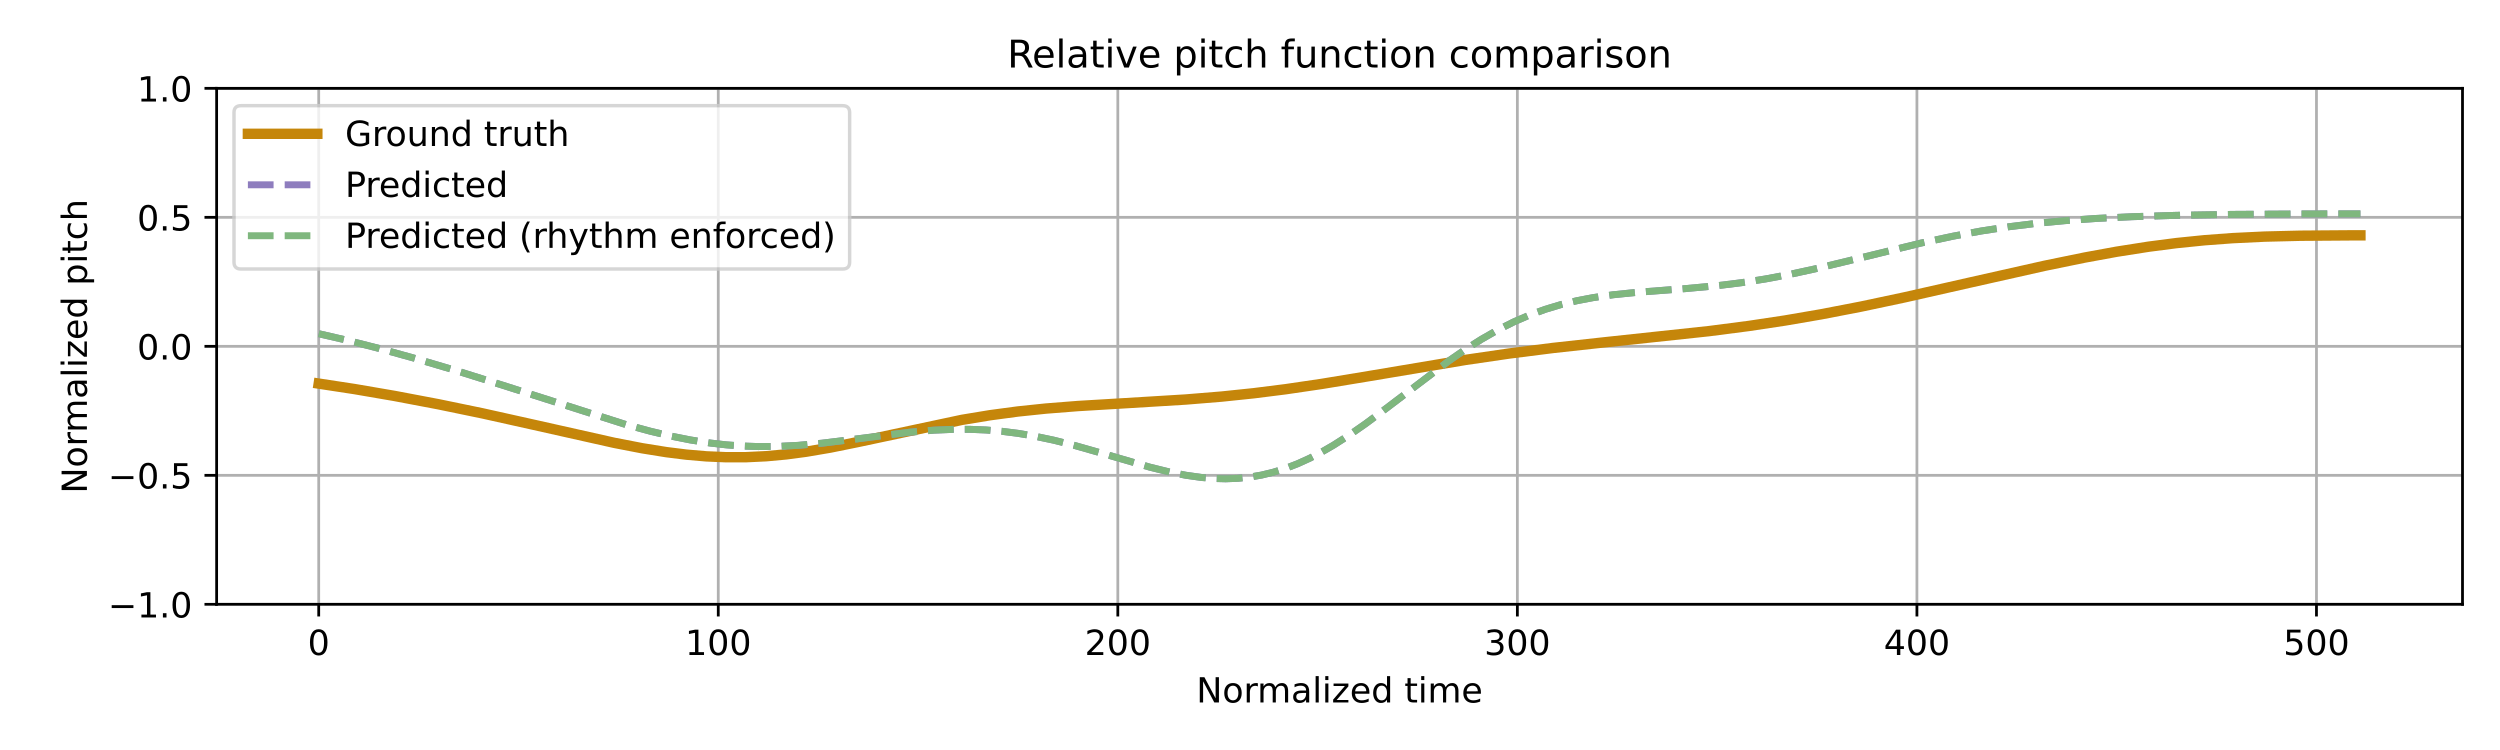
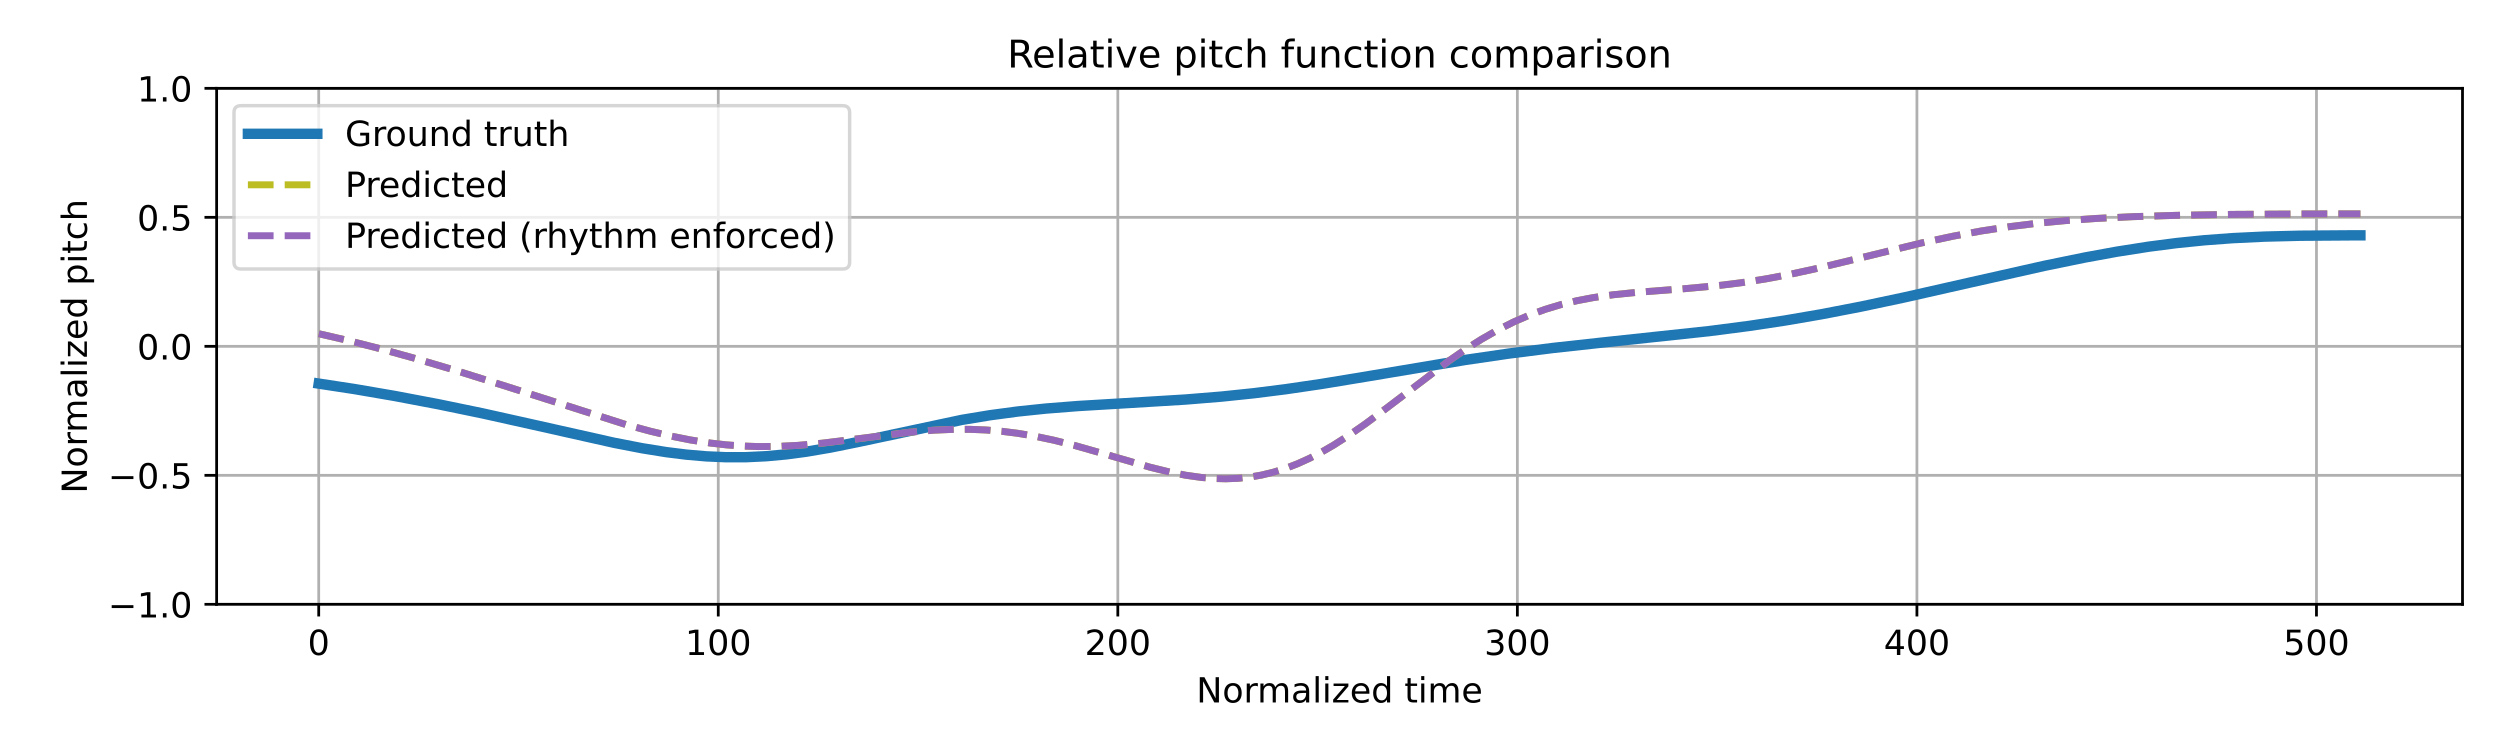
<svg xmlns="http://www.w3.org/2000/svg" xmlns:xlink="http://www.w3.org/1999/xlink" width="720pt" height="216pt" viewBox="0 0 720 216" version="1.1">
  <defs>
    <style type="text/css">*{stroke-linejoin: round; stroke-linecap: butt}</style>
  </defs>
  <g id="figure_1">
    <g id="patch_1">
      <path d="M 0 216  L 720 216  L 720 0  L 0 0  z " style="fill: #ffffff" />
    </g>
    <g id="axes_1">
      <g id="patch_2">
        <path d="M 62.39 174.04  L 709.2 174.04  L 709.2 25.44  L 62.39 25.44  z " style="fill: #ffffff" />
      </g>
      <g id="matplotlib.axis_1">
        <g id="xtick_1">
          <g id="line2d_1">
-             <path d="M 91.79 174.04  L 91.79 25.44  " clip-path="url(#p2fcec2dfff)" style="fill: none; stroke: #b0b0b0; stroke-width: 0.8; stroke-linecap: square" />
+             <path d="M 91.79 174.04  L 91.79 25.44  " clip-path="url(#p89df9c25d0)" style="fill: none; stroke: #b0b0b0; stroke-width: 0.8; stroke-linecap: square" />
          </g>
          <g id="line2d_2">
            <defs>
-               <path id="ma5bf9f6d29" d="M 0 0  L 0 3.5  " style="stroke: #000000; stroke-width: 0.8" />
-             </defs>
-             <g>
-               <use xlink:href="#ma5bf9f6d29" x="91.79" y="174.04" style="stroke: #000000; stroke-width: 0.8" />
+               <path id="mf0576c8d07" d="M 0 0  L 0 3.5  " style="stroke: #000000; stroke-width: 0.8" />
+             </defs>
+             <g>
+               <use xlink:href="#mf0576c8d07" x="91.79" y="174.04" style="stroke: #000000; stroke-width: 0.8" />
            </g>
          </g>
          <g id="text_1">
            <g transform="translate(88.60921 188.6384) scale(0.1 -0.1)">
              <defs>
                <path id="DejaVuSans-30" d="M 2034 4250  Q 1547 4250 1301 3770  Q 1056 3291 1056 2328  Q 1056 1369 1301 889  Q 1547 409 2034 409  Q 2525 409 2770 889  Q 3016 1369 3016 2328  Q 3016 3291 2770 3770  Q 2525 4250 2034 4250  z M 2034 4750  Q 2819 4750 3233 4129  Q 3647 3509 3647 2328  Q 3647 1150 3233 529  Q 2819 -91 2034 -91  Q 1250 -91 836 529  Q 422 1150 422 2328  Q 422 3509 836 4129  Q 1250 4750 2034 4750  z " transform="scale(0.015625)" />
              </defs>
              <use xlink:href="#DejaVuSans-30" />
            </g>
          </g>
        </g>
        <g id="xtick_2">
          <g id="line2d_3">
-             <path d="M 206.861 174.04  L 206.861 25.44  " clip-path="url(#p2fcec2dfff)" style="fill: none; stroke: #b0b0b0; stroke-width: 0.8; stroke-linecap: square" />
+             <path d="M 206.861 174.04  L 206.861 25.44  " clip-path="url(#p89df9c25d0)" style="fill: none; stroke: #b0b0b0; stroke-width: 0.8; stroke-linecap: square" />
          </g>
          <g id="line2d_4">
            <g>
-               <use xlink:href="#ma5bf9f6d29" x="206.861" y="174.04" style="stroke: #000000; stroke-width: 0.8" />
+               <use xlink:href="#mf0576c8d07" x="206.861" y="174.04" style="stroke: #000000; stroke-width: 0.8" />
            </g>
          </g>
          <g id="text_2">
            <g transform="translate(197.317 188.6384) scale(0.1 -0.1)">
              <defs>
                <path id="DejaVuSans-31" d="M 794 531  L 1825 531  L 1825 4091  L 703 3866  L 703 4441  L 1819 4666  L 2450 4666  L 2450 531  L 3481 531  L 3481 0  L 794 0  L 794 531  z " transform="scale(0.015625)" />
              </defs>
              <use xlink:href="#DejaVuSans-31" />
              <use xlink:href="#DejaVuSans-30" transform="translate(63.62305 0)" />
              <use xlink:href="#DejaVuSans-30" transform="translate(127.2461 0)" />
            </g>
          </g>
        </g>
        <g id="xtick_3">
          <g id="line2d_5">
-             <path d="M 321.931 174.04  L 321.931 25.44  " clip-path="url(#p2fcec2dfff)" style="fill: none; stroke: #b0b0b0; stroke-width: 0.8; stroke-linecap: square" />
+             <path d="M 321.931 174.04  L 321.931 25.44  " clip-path="url(#p89df9c25d0)" style="fill: none; stroke: #b0b0b0; stroke-width: 0.8; stroke-linecap: square" />
          </g>
          <g id="line2d_6">
            <g>
-               <use xlink:href="#ma5bf9f6d29" x="321.931" y="174.04" style="stroke: #000000; stroke-width: 0.8" />
+               <use xlink:href="#mf0576c8d07" x="321.931" y="174.04" style="stroke: #000000; stroke-width: 0.8" />
            </g>
          </g>
          <g id="text_3">
            <g transform="translate(312.3872 188.6384) scale(0.1 -0.1)">
              <defs>
                <path id="DejaVuSans-32" d="M 1228 531  L 3431 531  L 3431 0  L 469 0  L 469 531  Q 828 903 1448 1529  Q 2069 2156 2228 2338  Q 2531 2678 2651 2914  Q 2772 3150 2772 3378  Q 2772 3750 2511 3984  Q 2250 4219 1831 4219  Q 1534 4219 1204 4116  Q 875 4013 500 3803  L 500 4441  Q 881 4594 1212 4672  Q 1544 4750 1819 4750  Q 2544 4750 2975 4387  Q 3406 4025 3406 3419  Q 3406 3131 3298 2873  Q 3191 2616 2906 2266  Q 2828 2175 2409 1742  Q 1991 1309 1228 531  z " transform="scale(0.015625)" />
              </defs>
              <use xlink:href="#DejaVuSans-32" />
              <use xlink:href="#DejaVuSans-30" transform="translate(63.62305 0)" />
              <use xlink:href="#DejaVuSans-30" transform="translate(127.2461 0)" />
            </g>
          </g>
        </g>
        <g id="xtick_4">
          <g id="line2d_7">
-             <path d="M 437.001 174.04  L 437.001 25.44  " clip-path="url(#p2fcec2dfff)" style="fill: none; stroke: #b0b0b0; stroke-width: 0.8; stroke-linecap: square" />
+             <path d="M 437.001 174.04  L 437.001 25.44  " clip-path="url(#p89df9c25d0)" style="fill: none; stroke: #b0b0b0; stroke-width: 0.8; stroke-linecap: square" />
          </g>
          <g id="line2d_8">
            <g>
-               <use xlink:href="#ma5bf9f6d29" x="437.001" y="174.04" style="stroke: #000000; stroke-width: 0.8" />
+               <use xlink:href="#mf0576c8d07" x="437.001" y="174.04" style="stroke: #000000; stroke-width: 0.8" />
            </g>
          </g>
          <g id="text_4">
            <g transform="translate(427.4575 188.6384) scale(0.1 -0.1)">
              <defs>
                <path id="DejaVuSans-33" d="M 2597 2516  Q 3050 2419 3304 2112  Q 3559 1806 3559 1356  Q 3559 666 3084 287  Q 2609 -91 1734 -91  Q 1441 -91 1130 -33  Q 819 25 488 141  L 488 750  Q 750 597 1062 519  Q 1375 441 1716 441  Q 2309 441 2620 675  Q 2931 909 2931 1356  Q 2931 1769 2642 2001  Q 2353 2234 1838 2234  L 1294 2234  L 1294 2753  L 1863 2753  Q 2328 2753 2575 2939  Q 2822 3125 2822 3475  Q 2822 3834 2567 4026  Q 2313 4219 1838 4219  Q 1578 4219 1281 4162  Q 984 4106 628 3988  L 628 4550  Q 988 4650 1302 4700  Q 1616 4750 1894 4750  Q 2613 4750 3031 4423  Q 3450 4097 3450 3541  Q 3450 3153 3228 2886  Q 3006 2619 2597 2516  z " transform="scale(0.015625)" />
              </defs>
              <use xlink:href="#DejaVuSans-33" />
              <use xlink:href="#DejaVuSans-30" transform="translate(63.62305 0)" />
              <use xlink:href="#DejaVuSans-30" transform="translate(127.2461 0)" />
            </g>
          </g>
        </g>
        <g id="xtick_5">
          <g id="line2d_9">
-             <path d="M 552.072 174.04  L 552.072 25.44  " clip-path="url(#p2fcec2dfff)" style="fill: none; stroke: #b0b0b0; stroke-width: 0.8; stroke-linecap: square" />
+             <path d="M 552.072 174.04  L 552.072 25.44  " clip-path="url(#p89df9c25d0)" style="fill: none; stroke: #b0b0b0; stroke-width: 0.8; stroke-linecap: square" />
          </g>
          <g id="line2d_10">
            <g>
-               <use xlink:href="#ma5bf9f6d29" x="552.072" y="174.04" style="stroke: #000000; stroke-width: 0.8" />
+               <use xlink:href="#mf0576c8d07" x="552.072" y="174.04" style="stroke: #000000; stroke-width: 0.8" />
            </g>
          </g>
          <g id="text_5">
            <g transform="translate(542.5278 188.6384) scale(0.1 -0.1)">
              <defs>
                <path id="DejaVuSans-34" d="M 2419 4116  L 825 1625  L 2419 1625  L 2419 4116  z M 2253 4666  L 3047 4666  L 3047 1625  L 3713 1625  L 3713 1100  L 3047 1100  L 3047 0  L 2419 0  L 2419 1100  L 313 1100  L 313 1709  L 2253 4666  z " transform="scale(0.015625)" />
              </defs>
              <use xlink:href="#DejaVuSans-34" />
              <use xlink:href="#DejaVuSans-30" transform="translate(63.62305 0)" />
              <use xlink:href="#DejaVuSans-30" transform="translate(127.2461 0)" />
            </g>
          </g>
        </g>
        <g id="xtick_6">
          <g id="line2d_11">
-             <path d="M 667.142 174.04  L 667.142 25.44  " clip-path="url(#p2fcec2dfff)" style="fill: none; stroke: #b0b0b0; stroke-width: 0.8; stroke-linecap: square" />
+             <path d="M 667.142 174.04  L 667.142 25.44  " clip-path="url(#p89df9c25d0)" style="fill: none; stroke: #b0b0b0; stroke-width: 0.8; stroke-linecap: square" />
          </g>
          <g id="line2d_12">
            <g>
-               <use xlink:href="#ma5bf9f6d29" x="667.142" y="174.04" style="stroke: #000000; stroke-width: 0.8" />
+               <use xlink:href="#mf0576c8d07" x="667.142" y="174.04" style="stroke: #000000; stroke-width: 0.8" />
            </g>
          </g>
          <g id="text_6">
            <g transform="translate(657.5981 188.6384) scale(0.1 -0.1)">
              <defs>
                <path id="DejaVuSans-35" d="M 691 4666  L 3169 4666  L 3169 4134  L 1269 4134  L 1269 2991  Q 1406 3038 1543 3061  Q 1681 3084 1819 3084  Q 2600 3084 3056 2656  Q 3513 2228 3513 1497  Q 3513 744 3044 326  Q 2575 -91 1722 -91  Q 1428 -91 1123 -41  Q 819 9 494 109  L 494 744  Q 775 591 1075 516  Q 1375 441 1709 441  Q 2250 441 2565 725  Q 2881 1009 2881 1497  Q 2881 1984 2565 2268  Q 2250 2553 1709 2553  Q 1456 2553 1204 2497  Q 953 2441 691 2322  L 691 4666  z " transform="scale(0.015625)" />
              </defs>
              <use xlink:href="#DejaVuSans-35" />
              <use xlink:href="#DejaVuSans-30" transform="translate(63.62305 0)" />
              <use xlink:href="#DejaVuSans-30" transform="translate(127.2461 0)" />
            </g>
          </g>
        </g>
        <g id="text_7">
          <g transform="translate(344.5544 202.3166) scale(0.1 -0.1)">
            <defs>
              <path id="DejaVuSans-4e" d="M 628 4666  L 1478 4666  L 3547 763  L 3547 4666  L 4159 4666  L 4159 0  L 3309 0  L 1241 3903  L 1241 0  L 628 0  L 628 4666  z " transform="scale(0.015625)" />
              <path id="DejaVuSans-6f" d="M 1959 3097  Q 1497 3097 1228 2736  Q 959 2375 959 1747  Q 959 1119 1226 758  Q 1494 397 1959 397  Q 2419 397 2687 759  Q 2956 1122 2956 1747  Q 2956 2369 2687 2733  Q 2419 3097 1959 3097  z M 1959 3584  Q 2709 3584 3137 3096  Q 3566 2609 3566 1747  Q 3566 888 3137 398  Q 2709 -91 1959 -91  Q 1206 -91 779 398  Q 353 888 353 1747  Q 353 2609 779 3096  Q 1206 3584 1959 3584  z " transform="scale(0.015625)" />
              <path id="DejaVuSans-72" d="M 2631 2963  Q 2534 3019 2420 3045  Q 2306 3072 2169 3072  Q 1681 3072 1420 2755  Q 1159 2438 1159 1844  L 1159 0  L 581 0  L 581 3500  L 1159 3500  L 1159 2956  Q 1341 3275 1631 3429  Q 1922 3584 2338 3584  Q 2397 3584 2469 3576  Q 2541 3569 2628 3553  L 2631 2963  z " transform="scale(0.015625)" />
              <path id="DejaVuSans-6d" d="M 3328 2828  Q 3544 3216 3844 3400  Q 4144 3584 4550 3584  Q 5097 3584 5394 3201  Q 5691 2819 5691 2113  L 5691 0  L 5113 0  L 5113 2094  Q 5113 2597 4934 2840  Q 4756 3084 4391 3084  Q 3944 3084 3684 2787  Q 3425 2491 3425 1978  L 3425 0  L 2847 0  L 2847 2094  Q 2847 2600 2669 2842  Q 2491 3084 2119 3084  Q 1678 3084 1418 2786  Q 1159 2488 1159 1978  L 1159 0  L 581 0  L 581 3500  L 1159 3500  L 1159 2956  Q 1356 3278 1631 3431  Q 1906 3584 2284 3584  Q 2666 3584 2933 3390  Q 3200 3197 3328 2828  z " transform="scale(0.015625)" />
              <path id="DejaVuSans-61" d="M 2194 1759  Q 1497 1759 1228 1600  Q 959 1441 959 1056  Q 959 750 1161 570  Q 1363 391 1709 391  Q 2188 391 2477 730  Q 2766 1069 2766 1631  L 2766 1759  L 2194 1759  z M 3341 1997  L 3341 0  L 2766 0  L 2766 531  Q 2569 213 2275 61  Q 1981 -91 1556 -91  Q 1019 -91 701 211  Q 384 513 384 1019  Q 384 1609 779 1909  Q 1175 2209 1959 2209  L 2766 2209  L 2766 2266  Q 2766 2663 2505 2880  Q 2244 3097 1772 3097  Q 1472 3097 1187 3025  Q 903 2953 641 2809  L 641 3341  Q 956 3463 1253 3523  Q 1550 3584 1831 3584  Q 2591 3584 2966 3190  Q 3341 2797 3341 1997  z " transform="scale(0.015625)" />
              <path id="DejaVuSans-6c" d="M 603 4863  L 1178 4863  L 1178 0  L 603 0  L 603 4863  z " transform="scale(0.015625)" />
              <path id="DejaVuSans-69" d="M 603 3500  L 1178 3500  L 1178 0  L 603 0  L 603 3500  z M 603 4863  L 1178 4863  L 1178 4134  L 603 4134  L 603 4863  z " transform="scale(0.015625)" />
              <path id="DejaVuSans-7a" d="M 353 3500  L 3084 3500  L 3084 2975  L 922 459  L 3084 459  L 3084 0  L 275 0  L 275 525  L 2438 3041  L 353 3041  L 353 3500  z " transform="scale(0.015625)" />
              <path id="DejaVuSans-65" d="M 3597 1894  L 3597 1613  L 953 1613  Q 991 1019 1311 708  Q 1631 397 2203 397  Q 2534 397 2845 478  Q 3156 559 3463 722  L 3463 178  Q 3153 47 2828 -22  Q 2503 -91 2169 -91  Q 1331 -91 842 396  Q 353 884 353 1716  Q 353 2575 817 3079  Q 1281 3584 2069 3584  Q 2775 3584 3186 3129  Q 3597 2675 3597 1894  z M 3022 2063  Q 3016 2534 2758 2815  Q 2500 3097 2075 3097  Q 1594 3097 1305 2825  Q 1016 2553 972 2059  L 3022 2063  z " transform="scale(0.015625)" />
              <path id="DejaVuSans-64" d="M 2906 2969  L 2906 4863  L 3481 4863  L 3481 0  L 2906 0  L 2906 525  Q 2725 213 2448 61  Q 2172 -91 1784 -91  Q 1150 -91 751 415  Q 353 922 353 1747  Q 353 2572 751 3078  Q 1150 3584 1784 3584  Q 2172 3584 2448 3432  Q 2725 3281 2906 2969  z M 947 1747  Q 947 1113 1208 752  Q 1469 391 1925 391  Q 2381 391 2643 752  Q 2906 1113 2906 1747  Q 2906 2381 2643 2742  Q 2381 3103 1925 3103  Q 1469 3103 1208 2742  Q 947 2381 947 1747  z " transform="scale(0.015625)" />
              <path id="DejaVuSans-20" transform="scale(0.015625)" />
              <path id="DejaVuSans-74" d="M 1172 4494  L 1172 3500  L 2356 3500  L 2356 3053  L 1172 3053  L 1172 1153  Q 1172 725 1289 603  Q 1406 481 1766 481  L 2356 481  L 2356 0  L 1766 0  Q 1100 0 847 248  Q 594 497 594 1153  L 594 3053  L 172 3053  L 172 3500  L 594 3500  L 594 4494  L 1172 4494  z " transform="scale(0.015625)" />
            </defs>
            <use xlink:href="#DejaVuSans-4e" />
            <use xlink:href="#DejaVuSans-6f" transform="translate(74.80469 0)" />
            <use xlink:href="#DejaVuSans-72" transform="translate(135.9863 0)" />
            <use xlink:href="#DejaVuSans-6d" transform="translate(175.3496 0)" />
            <use xlink:href="#DejaVuSans-61" transform="translate(272.7617 0)" />
            <use xlink:href="#DejaVuSans-6c" transform="translate(334.041 0)" />
            <use xlink:href="#DejaVuSans-69" transform="translate(361.8242 0)" />
            <use xlink:href="#DejaVuSans-7a" transform="translate(389.6074 0)" />
            <use xlink:href="#DejaVuSans-65" transform="translate(442.0977 0)" />
            <use xlink:href="#DejaVuSans-64" transform="translate(503.6211 0)" />
            <use xlink:href="#DejaVuSans-20" transform="translate(567.0977 0)" />
            <use xlink:href="#DejaVuSans-74" transform="translate(598.8848 0)" />
            <use xlink:href="#DejaVuSans-69" transform="translate(638.0938 0)" />
            <use xlink:href="#DejaVuSans-6d" transform="translate(665.877 0)" />
            <use xlink:href="#DejaVuSans-65" transform="translate(763.2891 0)" />
          </g>
        </g>
      </g>
      <g id="matplotlib.axis_2">
        <g id="ytick_1">
          <g id="line2d_13">
-             <path d="M 62.39 174.04  L 709.2 174.04  " clip-path="url(#p2fcec2dfff)" style="fill: none; stroke: #b0b0b0; stroke-width: 0.8; stroke-linecap: square" />
+             <path d="M 62.39 174.04  L 709.2 174.04  " clip-path="url(#p89df9c25d0)" style="fill: none; stroke: #b0b0b0; stroke-width: 0.8; stroke-linecap: square" />
          </g>
          <g id="line2d_14">
            <defs>
-               <path id="m4b3a5a90f4" d="M 0 0  L -3.5 0  " style="stroke: #000000; stroke-width: 0.8" />
-             </defs>
-             <g>
-               <use xlink:href="#m4b3a5a90f4" x="62.39" y="174.04" style="stroke: #000000; stroke-width: 0.8" />
+               <path id="mce4da3b1ff" d="M 0 0  L -3.5 0  " style="stroke: #000000; stroke-width: 0.8" />
+             </defs>
+             <g>
+               <use xlink:href="#mce4da3b1ff" x="62.39" y="174.04" style="stroke: #000000; stroke-width: 0.8" />
            </g>
          </g>
          <g id="text_8">
            <g transform="translate(31.10719 177.8392) scale(0.1 -0.1)">
              <defs>
                <path id="DejaVuSans-2212" d="M 678 2272  L 4684 2272  L 4684 1741  L 678 1741  L 678 2272  z " transform="scale(0.015625)" />
                <path id="DejaVuSans-2e" d="M 684 794  L 1344 794  L 1344 0  L 684 0  L 684 794  z " transform="scale(0.015625)" />
              </defs>
              <use xlink:href="#DejaVuSans-2212" />
              <use xlink:href="#DejaVuSans-31" transform="translate(83.78906 0)" />
              <use xlink:href="#DejaVuSans-2e" transform="translate(147.4121 0)" />
              <use xlink:href="#DejaVuSans-30" transform="translate(179.1992 0)" />
            </g>
          </g>
        </g>
        <g id="ytick_2">
          <g id="line2d_15">
-             <path d="M 62.39 136.89  L 709.2 136.89  " clip-path="url(#p2fcec2dfff)" style="fill: none; stroke: #b0b0b0; stroke-width: 0.8; stroke-linecap: square" />
+             <path d="M 62.39 136.89  L 709.2 136.89  " clip-path="url(#p89df9c25d0)" style="fill: none; stroke: #b0b0b0; stroke-width: 0.8; stroke-linecap: square" />
          </g>
          <g id="line2d_16">
            <g>
-               <use xlink:href="#m4b3a5a90f4" x="62.39" y="136.89" style="stroke: #000000; stroke-width: 0.8" />
+               <use xlink:href="#mce4da3b1ff" x="62.39" y="136.89" style="stroke: #000000; stroke-width: 0.8" />
            </g>
          </g>
          <g id="text_9">
            <g transform="translate(31.10719 140.6892) scale(0.1 -0.1)">
              <use xlink:href="#DejaVuSans-2212" />
              <use xlink:href="#DejaVuSans-30" transform="translate(83.78906 0)" />
              <use xlink:href="#DejaVuSans-2e" transform="translate(147.4121 0)" />
              <use xlink:href="#DejaVuSans-35" transform="translate(179.1992 0)" />
            </g>
          </g>
        </g>
        <g id="ytick_3">
          <g id="line2d_17">
-             <path d="M 62.39 99.74  L 709.2 99.74  " clip-path="url(#p2fcec2dfff)" style="fill: none; stroke: #b0b0b0; stroke-width: 0.8; stroke-linecap: square" />
+             <path d="M 62.39 99.74  L 709.2 99.74  " clip-path="url(#p89df9c25d0)" style="fill: none; stroke: #b0b0b0; stroke-width: 0.8; stroke-linecap: square" />
          </g>
          <g id="line2d_18">
            <g>
-               <use xlink:href="#m4b3a5a90f4" x="62.39" y="99.74" style="stroke: #000000; stroke-width: 0.8" />
+               <use xlink:href="#mce4da3b1ff" x="62.39" y="99.74" style="stroke: #000000; stroke-width: 0.8" />
            </g>
          </g>
          <g id="text_10">
            <g transform="translate(39.48687 103.5392) scale(0.1 -0.1)">
              <use xlink:href="#DejaVuSans-30" />
              <use xlink:href="#DejaVuSans-2e" transform="translate(63.62305 0)" />
              <use xlink:href="#DejaVuSans-30" transform="translate(95.41016 0)" />
            </g>
          </g>
        </g>
        <g id="ytick_4">
          <g id="line2d_19">
-             <path d="M 62.39 62.59  L 709.2 62.59  " clip-path="url(#p2fcec2dfff)" style="fill: none; stroke: #b0b0b0; stroke-width: 0.8; stroke-linecap: square" />
+             <path d="M 62.39 62.59  L 709.2 62.59  " clip-path="url(#p89df9c25d0)" style="fill: none; stroke: #b0b0b0; stroke-width: 0.8; stroke-linecap: square" />
          </g>
          <g id="line2d_20">
            <g>
-               <use xlink:href="#m4b3a5a90f4" x="62.39" y="62.59" style="stroke: #000000; stroke-width: 0.8" />
+               <use xlink:href="#mce4da3b1ff" x="62.39" y="62.59" style="stroke: #000000; stroke-width: 0.8" />
            </g>
          </g>
          <g id="text_11">
            <g transform="translate(39.48687 66.38922) scale(0.1 -0.1)">
              <use xlink:href="#DejaVuSans-30" />
              <use xlink:href="#DejaVuSans-2e" transform="translate(63.62305 0)" />
              <use xlink:href="#DejaVuSans-35" transform="translate(95.41016 0)" />
            </g>
          </g>
        </g>
        <g id="ytick_5">
          <g id="line2d_21">
-             <path d="M 62.39 25.44  L 709.2 25.44  " clip-path="url(#p2fcec2dfff)" style="fill: none; stroke: #b0b0b0; stroke-width: 0.8; stroke-linecap: square" />
+             <path d="M 62.39 25.44  L 709.2 25.44  " clip-path="url(#p89df9c25d0)" style="fill: none; stroke: #b0b0b0; stroke-width: 0.8; stroke-linecap: square" />
          </g>
          <g id="line2d_22">
            <g>
-               <use xlink:href="#m4b3a5a90f4" x="62.39" y="25.44" style="stroke: #000000; stroke-width: 0.8" />
+               <use xlink:href="#mce4da3b1ff" x="62.39" y="25.44" style="stroke: #000000; stroke-width: 0.8" />
            </g>
          </g>
          <g id="text_12">
            <g transform="translate(39.48687 29.23922) scale(0.1 -0.1)">
              <use xlink:href="#DejaVuSans-31" />
              <use xlink:href="#DejaVuSans-2e" transform="translate(63.62305 0)" />
              <use xlink:href="#DejaVuSans-30" transform="translate(95.41016 0)" />
            </g>
          </g>
        </g>
        <g id="text_13">
          <g transform="translate(25.0275 142.1259) rotate(-90) scale(0.1 -0.1)">
            <defs>
              <path id="DejaVuSans-70" d="M 1159 525  L 1159 -1331  L 581 -1331  L 581 3500  L 1159 3500  L 1159 2969  Q 1341 3281 1617 3432  Q 1894 3584 2278 3584  Q 2916 3584 3314 3078  Q 3713 2572 3713 1747  Q 3713 922 3314 415  Q 2916 -91 2278 -91  Q 1894 -91 1617 61  Q 1341 213 1159 525  z M 3116 1747  Q 3116 2381 2855 2742  Q 2594 3103 2138 3103  Q 1681 3103 1420 2742  Q 1159 2381 1159 1747  Q 1159 1113 1420 752  Q 1681 391 2138 391  Q 2594 391 2855 752  Q 3116 1113 3116 1747  z " transform="scale(0.015625)" />
              <path id="DejaVuSans-63" d="M 3122 3366  L 3122 2828  Q 2878 2963 2633 3030  Q 2388 3097 2138 3097  Q 1578 3097 1268 2742  Q 959 2388 959 1747  Q 959 1106 1268 751  Q 1578 397 2138 397  Q 2388 397 2633 464  Q 2878 531 3122 666  L 3122 134  Q 2881 22 2623 -34  Q 2366 -91 2075 -91  Q 1284 -91 818 406  Q 353 903 353 1747  Q 353 2603 823 3093  Q 1294 3584 2113 3584  Q 2378 3584 2631 3529  Q 2884 3475 3122 3366  z " transform="scale(0.015625)" />
              <path id="DejaVuSans-68" d="M 3513 2113  L 3513 0  L 2938 0  L 2938 2094  Q 2938 2591 2744 2837  Q 2550 3084 2163 3084  Q 1697 3084 1428 2787  Q 1159 2491 1159 1978  L 1159 0  L 581 0  L 581 4863  L 1159 4863  L 1159 2956  Q 1366 3272 1645 3428  Q 1925 3584 2291 3584  Q 2894 3584 3203 3211  Q 3513 2838 3513 2113  z " transform="scale(0.015625)" />
            </defs>
            <use xlink:href="#DejaVuSans-4e" />
            <use xlink:href="#DejaVuSans-6f" transform="translate(74.80469 0)" />
            <use xlink:href="#DejaVuSans-72" transform="translate(135.9863 0)" />
            <use xlink:href="#DejaVuSans-6d" transform="translate(175.3496 0)" />
            <use xlink:href="#DejaVuSans-61" transform="translate(272.7617 0)" />
            <use xlink:href="#DejaVuSans-6c" transform="translate(334.041 0)" />
            <use xlink:href="#DejaVuSans-69" transform="translate(361.8242 0)" />
            <use xlink:href="#DejaVuSans-7a" transform="translate(389.6074 0)" />
            <use xlink:href="#DejaVuSans-65" transform="translate(442.0977 0)" />
            <use xlink:href="#DejaVuSans-64" transform="translate(503.6211 0)" />
            <use xlink:href="#DejaVuSans-20" transform="translate(567.0977 0)" />
            <use xlink:href="#DejaVuSans-70" transform="translate(598.8848 0)" />
            <use xlink:href="#DejaVuSans-69" transform="translate(662.3613 0)" />
            <use xlink:href="#DejaVuSans-74" transform="translate(690.1445 0)" />
            <use xlink:href="#DejaVuSans-63" transform="translate(729.3535 0)" />
            <use xlink:href="#DejaVuSans-68" transform="translate(784.334 0)" />
          </g>
        </g>
      </g>
      <g id="line2d_23">
-         <path d="M 91.79 110.476  L 102.147 112.058  L 113.654 114.035  L 126.312 116.434  L 138.969 119.051  L 153.928 122.383  L 176.942 127.545  L 184.997 129.104  L 191.902 130.215  L 197.655 130.934  L 203.409 131.43  L 209.162 131.68  L 214.916 131.667  L 220.669 131.39  L 226.423 130.858  L 232.176 130.093  L 239.08 128.917  L 247.135 127.284  L 277.054 120.917  L 285.109 119.587  L 293.163 118.508  L 301.218 117.667  L 310.424 116.94  L 324.232 116.114  L 341.493 115.062  L 351.849 114.214  L 361.055 113.256  L 370.261 112.096  L 380.617 110.573  L 394.425 108.293  L 422.042 103.655  L 434.7 101.804  L 447.358 100.202  L 462.317 98.562  L 492.235 95.359  L 503.742 93.865  L 514.098 92.305  L 524.455 90.525  L 535.962 88.303  L 548.619 85.617  L 567.031 81.449  L 588.894 76.535  L 600.401 74.175  L 609.607 72.491  L 618.812 71.045  L 626.867 70.003  L 634.922 69.185  L 642.977 68.587  L 652.183 68.144  L 662.539 67.888  L 677.498 67.777  L 679.8 67.773  L 679.8 67.773  " clip-path="url(#p2fcec2dfff)" style="fill: none; stroke: #c5860a; stroke-width: 3; stroke-linecap: square" />
+         <path d="M 91.79 110.476  L 102.147 112.058  L 113.654 114.035  L 126.312 116.434  L 138.969 119.051  L 153.928 122.383  L 176.942 127.545  L 184.997 129.104  L 191.902 130.215  L 197.655 130.934  L 203.409 131.43  L 209.162 131.68  L 214.916 131.667  L 220.669 131.39  L 226.423 130.858  L 232.176 130.093  L 239.08 128.917  L 247.135 127.284  L 277.054 120.917  L 285.109 119.587  L 293.163 118.508  L 301.218 117.667  L 310.424 116.94  L 324.232 116.114  L 341.493 115.062  L 351.849 114.214  L 361.055 113.256  L 370.261 112.096  L 380.617 110.573  L 394.425 108.293  L 422.042 103.655  L 434.7 101.804  L 447.358 100.202  L 462.317 98.562  L 492.235 95.359  L 503.742 93.865  L 514.098 92.305  L 524.455 90.525  L 535.962 88.303  L 548.619 85.617  L 567.031 81.449  L 588.894 76.535  L 600.401 74.175  L 609.607 72.491  L 618.812 71.045  L 626.867 70.003  L 634.922 69.185  L 642.977 68.587  L 652.183 68.144  L 662.539 67.888  L 677.498 67.777  L 679.8 67.773  L 679.8 67.773  " clip-path="url(#p89df9c25d0)" style="fill: none; stroke: #1f77b4; stroke-width: 3; stroke-linecap: square" />
      </g>
      <g id="line2d_24">
-         <path d="M 91.79 96.109  L 99.845 97.971  L 109.051 100.32  L 119.407 103.187  L 130.914 106.593  L 144.723 110.927  L 180.395 122.316  L 187.299 124.189  L 193.052 125.554  L 198.806 126.7  L 204.559 127.595  L 209.162 128.116  L 213.765 128.454  L 218.368 128.611  L 224.121 128.562  L 229.875 128.264  L 236.779 127.636  L 244.834 126.653  L 262.094 124.466  L 268.999 123.886  L 274.752 123.647  L 279.355 123.647  L 283.958 123.834  L 288.561 124.217  L 293.163 124.798  L 297.766 125.57  L 303.52 126.783  L 309.273 128.229  L 317.328 130.521  L 331.137 134.537  L 336.89 135.955  L 341.493 136.866  L 346.096 137.517  L 349.548 137.801  L 353 137.889  L 356.452 137.762  L 359.904 137.407  L 363.356 136.813  L 366.808 135.973  L 370.261 134.886  L 373.713 133.555  L 377.165 131.988  L 380.617 130.197  L 384.069 128.2  L 388.672 125.254  L 393.275 122.043  L 399.028 117.764  L 417.439 103.806  L 422.042 100.638  L 426.645 97.718  L 431.248 95.085  L 435.851 92.763  L 440.453 90.761  L 445.056 89.076  L 449.659 87.692  L 454.262 86.581  L 458.865 85.708  L 464.618 84.888  L 471.522 84.185  L 485.331 83.127  L 494.536 82.281  L 501.441 81.432  L 508.345 80.36  L 515.249 79.065  L 523.304 77.312  L 533.66 74.804  L 553.222 70.01  L 562.428 68.031  L 570.483 66.543  L 578.538 65.306  L 586.593 64.317  L 594.648 63.551  L 603.853 62.906  L 614.209 62.404  L 626.867 62.015  L 642.977 61.744  L 664.84 61.608  L 679.8 61.591  L 679.8 61.591  " clip-path="url(#p2fcec2dfff)" style="fill: none; stroke-dasharray: 7.4,3.2; stroke-dashoffset: 0; stroke: #8e7dbe; stroke-width: 2" />
+         <path d="M 91.79 96.109  L 99.845 97.971  L 109.051 100.32  L 119.407 103.187  L 130.914 106.593  L 144.723 110.927  L 180.395 122.316  L 187.299 124.189  L 193.052 125.554  L 198.806 126.7  L 204.559 127.595  L 209.162 128.116  L 213.765 128.454  L 218.368 128.611  L 224.121 128.562  L 229.875 128.264  L 236.779 127.636  L 244.834 126.653  L 262.094 124.466  L 268.999 123.886  L 274.752 123.647  L 279.355 123.647  L 283.958 123.834  L 288.561 124.217  L 293.163 124.798  L 297.766 125.57  L 303.52 126.783  L 309.273 128.229  L 317.328 130.521  L 331.137 134.537  L 336.89 135.955  L 341.493 136.866  L 346.096 137.517  L 349.548 137.801  L 353 137.889  L 356.452 137.762  L 359.904 137.407  L 363.356 136.813  L 366.808 135.973  L 370.261 134.886  L 373.713 133.555  L 377.165 131.988  L 380.617 130.197  L 384.069 128.2  L 388.672 125.254  L 393.275 122.043  L 399.028 117.764  L 417.439 103.806  L 422.042 100.638  L 426.645 97.718  L 431.248 95.085  L 435.851 92.763  L 440.453 90.761  L 445.056 89.076  L 449.659 87.692  L 454.262 86.581  L 458.865 85.708  L 464.618 84.888  L 471.522 84.185  L 485.331 83.127  L 494.536 82.281  L 501.441 81.432  L 508.345 80.36  L 515.249 79.065  L 523.304 77.312  L 533.66 74.804  L 553.222 70.01  L 562.428 68.031  L 570.483 66.543  L 578.538 65.306  L 586.593 64.317  L 594.648 63.551  L 603.853 62.906  L 614.209 62.404  L 626.867 62.015  L 642.977 61.744  L 664.84 61.608  L 679.8 61.591  L 679.8 61.591  " clip-path="url(#p89df9c25d0)" style="fill: none; stroke-dasharray: 7.4,3.2; stroke-dashoffset: 0; stroke: #bcbd22; stroke-width: 2" />
      </g>
      <g id="line2d_25">
-         <path d="M 91.79 96.109  L 99.845 97.971  L 109.051 100.32  L 119.407 103.187  L 130.914 106.593  L 144.723 110.927  L 180.395 122.316  L 187.299 124.189  L 193.052 125.554  L 198.806 126.7  L 204.559 127.595  L 209.162 128.116  L 213.765 128.454  L 218.368 128.611  L 224.121 128.562  L 229.875 128.264  L 236.779 127.636  L 244.834 126.653  L 262.094 124.466  L 268.999 123.886  L 274.752 123.647  L 279.355 123.647  L 283.958 123.834  L 288.561 124.217  L 293.163 124.798  L 297.766 125.57  L 303.52 126.783  L 309.273 128.229  L 317.328 130.521  L 331.137 134.537  L 336.89 135.955  L 341.493 136.866  L 346.096 137.517  L 349.548 137.801  L 353 137.889  L 356.452 137.762  L 359.904 137.407  L 363.356 136.813  L 366.808 135.973  L 370.261 134.886  L 373.713 133.555  L 377.165 131.988  L 380.617 130.197  L 384.069 128.2  L 388.672 125.254  L 393.275 122.043  L 399.028 117.764  L 417.439 103.806  L 422.042 100.638  L 426.645 97.718  L 431.248 95.085  L 435.851 92.763  L 440.453 90.761  L 445.056 89.076  L 449.659 87.692  L 454.262 86.581  L 458.865 85.708  L 464.618 84.888  L 471.522 84.185  L 485.331 83.127  L 494.536 82.281  L 501.441 81.432  L 508.345 80.36  L 515.249 79.065  L 523.304 77.312  L 533.66 74.804  L 553.222 70.01  L 562.428 68.031  L 570.483 66.543  L 578.538 65.306  L 586.593 64.317  L 594.648 63.551  L 603.853 62.906  L 614.209 62.404  L 626.867 62.015  L 642.977 61.744  L 664.84 61.608  L 679.8 61.591  L 679.8 61.591  " clip-path="url(#p2fcec2dfff)" style="fill: none; stroke-dasharray: 7.4,3.2; stroke-dashoffset: 0; stroke: #7fb77e; stroke-width: 2" />
+         <path d="M 91.79 96.109  L 99.845 97.971  L 109.051 100.32  L 119.407 103.187  L 130.914 106.593  L 144.723 110.927  L 180.395 122.316  L 187.299 124.189  L 193.052 125.554  L 198.806 126.7  L 204.559 127.595  L 209.162 128.116  L 213.765 128.454  L 218.368 128.611  L 224.121 128.562  L 229.875 128.264  L 236.779 127.636  L 244.834 126.653  L 262.094 124.466  L 268.999 123.886  L 274.752 123.647  L 279.355 123.647  L 283.958 123.834  L 288.561 124.217  L 293.163 124.798  L 297.766 125.57  L 303.52 126.783  L 309.273 128.229  L 317.328 130.521  L 331.137 134.537  L 336.89 135.955  L 341.493 136.866  L 346.096 137.517  L 349.548 137.801  L 353 137.889  L 356.452 137.762  L 359.904 137.407  L 363.356 136.813  L 366.808 135.973  L 370.261 134.886  L 373.713 133.555  L 377.165 131.988  L 380.617 130.197  L 384.069 128.2  L 388.672 125.254  L 393.275 122.043  L 399.028 117.764  L 417.439 103.806  L 422.042 100.638  L 426.645 97.718  L 431.248 95.085  L 435.851 92.763  L 440.453 90.761  L 445.056 89.076  L 449.659 87.692  L 454.262 86.581  L 458.865 85.708  L 464.618 84.888  L 471.522 84.185  L 485.331 83.127  L 494.536 82.281  L 501.441 81.432  L 508.345 80.36  L 515.249 79.065  L 523.304 77.312  L 533.66 74.804  L 553.222 70.01  L 562.428 68.031  L 570.483 66.543  L 578.538 65.306  L 586.593 64.317  L 594.648 63.551  L 603.853 62.906  L 614.209 62.404  L 626.867 62.015  L 642.977 61.744  L 664.84 61.608  L 679.8 61.591  L 679.8 61.591  " clip-path="url(#p89df9c25d0)" style="fill: none; stroke-dasharray: 7.4,3.2; stroke-dashoffset: 0; stroke: #9467bd; stroke-width: 2" />
      </g>
      <g id="patch_3">
        <path d="M 62.39 174.04  L 62.39 25.44  " style="fill: none; stroke: #000000; stroke-width: 0.8; stroke-linejoin: miter; stroke-linecap: square" />
      </g>
      <g id="patch_4">
        <path d="M 709.2 174.04  L 709.2 25.44  " style="fill: none; stroke: #000000; stroke-width: 0.8; stroke-linejoin: miter; stroke-linecap: square" />
      </g>
      <g id="patch_5">
        <path d="M 62.39 174.04  L 709.2 174.04  " style="fill: none; stroke: #000000; stroke-width: 0.8; stroke-linejoin: miter; stroke-linecap: square" />
      </g>
      <g id="patch_6">
        <path d="M 62.39 25.44  L 709.2 25.44  " style="fill: none; stroke: #000000; stroke-width: 0.8; stroke-linejoin: miter; stroke-linecap: square" />
      </g>
      <g id="text_14">
        <g transform="translate(290.1045 19.44) scale(0.11 -0.11)">
          <defs>
            <path id="DejaVuSans-52" d="M 2841 2188  Q 3044 2119 3236 1894  Q 3428 1669 3622 1275  L 4263 0  L 3584 0  L 2988 1197  Q 2756 1666 2539 1819  Q 2322 1972 1947 1972  L 1259 1972  L 1259 0  L 628 0  L 628 4666  L 2053 4666  Q 2853 4666 3247 4331  Q 3641 3997 3641 3322  Q 3641 2881 3436 2590  Q 3231 2300 2841 2188  z M 1259 4147  L 1259 2491  L 2053 2491  Q 2509 2491 2742 2702  Q 2975 2913 2975 3322  Q 2975 3731 2742 3939  Q 2509 4147 2053 4147  L 1259 4147  z " transform="scale(0.015625)" />
            <path id="DejaVuSans-76" d="M 191 3500  L 800 3500  L 1894 563  L 2988 3500  L 3597 3500  L 2284 0  L 1503 0  L 191 3500  z " transform="scale(0.015625)" />
            <path id="DejaVuSans-66" d="M 2375 4863  L 2375 4384  L 1825 4384  Q 1516 4384 1395 4259  Q 1275 4134 1275 3809  L 1275 3500  L 2222 3500  L 2222 3053  L 1275 3053  L 1275 0  L 697 0  L 697 3053  L 147 3053  L 147 3500  L 697 3500  L 697 3744  Q 697 4328 969 4595  Q 1241 4863 1831 4863  L 2375 4863  z " transform="scale(0.015625)" />
            <path id="DejaVuSans-75" d="M 544 1381  L 544 3500  L 1119 3500  L 1119 1403  Q 1119 906 1312 657  Q 1506 409 1894 409  Q 2359 409 2629 706  Q 2900 1003 2900 1516  L 2900 3500  L 3475 3500  L 3475 0  L 2900 0  L 2900 538  Q 2691 219 2414 64  Q 2138 -91 1772 -91  Q 1169 -91 856 284  Q 544 659 544 1381  z M 1991 3584  L 1991 3584  z " transform="scale(0.015625)" />
            <path id="DejaVuSans-6e" d="M 3513 2113  L 3513 0  L 2938 0  L 2938 2094  Q 2938 2591 2744 2837  Q 2550 3084 2163 3084  Q 1697 3084 1428 2787  Q 1159 2491 1159 1978  L 1159 0  L 581 0  L 581 3500  L 1159 3500  L 1159 2956  Q 1366 3272 1645 3428  Q 1925 3584 2291 3584  Q 2894 3584 3203 3211  Q 3513 2838 3513 2113  z " transform="scale(0.015625)" />
            <path id="DejaVuSans-73" d="M 2834 3397  L 2834 2853  Q 2591 2978 2328 3040  Q 2066 3103 1784 3103  Q 1356 3103 1142 2972  Q 928 2841 928 2578  Q 928 2378 1081 2264  Q 1234 2150 1697 2047  L 1894 2003  Q 2506 1872 2764 1633  Q 3022 1394 3022 966  Q 3022 478 2636 193  Q 2250 -91 1575 -91  Q 1294 -91 989 -36  Q 684 19 347 128  L 347 722  Q 666 556 975 473  Q 1284 391 1588 391  Q 1994 391 2212 530  Q 2431 669 2431 922  Q 2431 1156 2273 1281  Q 2116 1406 1581 1522  L 1381 1569  Q 847 1681 609 1914  Q 372 2147 372 2553  Q 372 3047 722 3315  Q 1072 3584 1716 3584  Q 2034 3584 2315 3537  Q 2597 3491 2834 3397  z " transform="scale(0.015625)" />
          </defs>
          <use xlink:href="#DejaVuSans-52" />
          <use xlink:href="#DejaVuSans-65" transform="translate(64.98242 0)" />
          <use xlink:href="#DejaVuSans-6c" transform="translate(126.5059 0)" />
          <use xlink:href="#DejaVuSans-61" transform="translate(154.2891 0)" />
          <use xlink:href="#DejaVuSans-74" transform="translate(215.5684 0)" />
          <use xlink:href="#DejaVuSans-69" transform="translate(254.7773 0)" />
          <use xlink:href="#DejaVuSans-76" transform="translate(282.5605 0)" />
          <use xlink:href="#DejaVuSans-65" transform="translate(341.7402 0)" />
          <use xlink:href="#DejaVuSans-20" transform="translate(403.2637 0)" />
          <use xlink:href="#DejaVuSans-70" transform="translate(435.0508 0)" />
          <use xlink:href="#DejaVuSans-69" transform="translate(498.5273 0)" />
          <use xlink:href="#DejaVuSans-74" transform="translate(526.3105 0)" />
          <use xlink:href="#DejaVuSans-63" transform="translate(565.5195 0)" />
          <use xlink:href="#DejaVuSans-68" transform="translate(620.5 0)" />
          <use xlink:href="#DejaVuSans-20" transform="translate(683.8789 0)" />
          <use xlink:href="#DejaVuSans-66" transform="translate(715.666 0)" />
          <use xlink:href="#DejaVuSans-75" transform="translate(750.8711 0)" />
          <use xlink:href="#DejaVuSans-6e" transform="translate(814.25 0)" />
          <use xlink:href="#DejaVuSans-63" transform="translate(877.6289 0)" />
          <use xlink:href="#DejaVuSans-74" transform="translate(932.6094 0)" />
          <use xlink:href="#DejaVuSans-69" transform="translate(971.8184 0)" />
          <use xlink:href="#DejaVuSans-6f" transform="translate(999.6016 0)" />
          <use xlink:href="#DejaVuSans-6e" transform="translate(1060.783 0)" />
          <use xlink:href="#DejaVuSans-20" transform="translate(1124.162 0)" />
          <use xlink:href="#DejaVuSans-63" transform="translate(1155.949 0)" />
          <use xlink:href="#DejaVuSans-6f" transform="translate(1210.93 0)" />
          <use xlink:href="#DejaVuSans-6d" transform="translate(1272.111 0)" />
          <use xlink:href="#DejaVuSans-70" transform="translate(1369.523 0)" />
          <use xlink:href="#DejaVuSans-61" transform="translate(1433 0)" />
          <use xlink:href="#DejaVuSans-72" transform="translate(1494.279 0)" />
          <use xlink:href="#DejaVuSans-69" transform="translate(1535.393 0)" />
          <use xlink:href="#DejaVuSans-73" transform="translate(1563.176 0)" />
          <use xlink:href="#DejaVuSans-6f" transform="translate(1615.275 0)" />
          <use xlink:href="#DejaVuSans-6e" transform="translate(1676.457 0)" />
        </g>
      </g>
      <g id="legend_1">
        <g id="patch_7">
          <path d="M 69.39 77.474  L 242.696 77.474  Q 244.696 77.474 244.696 75.474  L 244.696 32.44  Q 244.696 30.44 242.696 30.44  L 69.39 30.44  Q 67.39 30.44 67.39 32.44  L 67.39 75.474  Q 67.39 77.474 69.39 77.474  z " style="fill: #ffffff; opacity: 0.8; stroke: #cccccc; stroke-linejoin: miter" />
        </g>
        <g id="line2d_26">
-           <path d="M 71.39 38.538  L 81.39 38.538  L 91.39 38.538  " style="fill: none; stroke: #c5860a; stroke-width: 3; stroke-linecap: square" />
+           <path d="M 71.39 38.538  L 81.39 38.538  L 91.39 38.538  " style="fill: none; stroke: #1f77b4; stroke-width: 3; stroke-linecap: square" />
        </g>
        <g id="text_15">
          <g transform="translate(99.39 42.03844) scale(0.1 -0.1)">
            <defs>
              <path id="DejaVuSans-47" d="M 3809 666  L 3809 1919  L 2778 1919  L 2778 2438  L 4434 2438  L 4434 434  Q 4069 175 3628 42  Q 3188 -91 2688 -91  Q 1594 -91 976 548  Q 359 1188 359 2328  Q 359 3472 976 4111  Q 1594 4750 2688 4750  Q 3144 4750 3555 4637  Q 3966 4525 4313 4306  L 4313 3634  Q 3963 3931 3569 4081  Q 3175 4231 2741 4231  Q 1884 4231 1454 3753  Q 1025 3275 1025 2328  Q 1025 1384 1454 906  Q 1884 428 2741 428  Q 3075 428 3337 486  Q 3600 544 3809 666  z " transform="scale(0.015625)" />
            </defs>
            <use xlink:href="#DejaVuSans-47" />
            <use xlink:href="#DejaVuSans-72" transform="translate(77.49023 0)" />
            <use xlink:href="#DejaVuSans-6f" transform="translate(116.3535 0)" />
            <use xlink:href="#DejaVuSans-75" transform="translate(177.5352 0)" />
            <use xlink:href="#DejaVuSans-6e" transform="translate(240.9141 0)" />
            <use xlink:href="#DejaVuSans-64" transform="translate(304.293 0)" />
            <use xlink:href="#DejaVuSans-20" transform="translate(367.7695 0)" />
            <use xlink:href="#DejaVuSans-74" transform="translate(399.5566 0)" />
            <use xlink:href="#DejaVuSans-72" transform="translate(438.7656 0)" />
            <use xlink:href="#DejaVuSans-75" transform="translate(479.8789 0)" />
            <use xlink:href="#DejaVuSans-74" transform="translate(543.2578 0)" />
            <use xlink:href="#DejaVuSans-68" transform="translate(582.4668 0)" />
          </g>
        </g>
        <g id="line2d_27">
-           <path d="M 71.39 53.217  L 81.39 53.217  L 91.39 53.217  " style="fill: none; stroke-dasharray: 7.4,3.2; stroke-dashoffset: 0; stroke: #8e7dbe; stroke-width: 2" />
+           <path d="M 71.39 53.217  L 81.39 53.217  L 91.39 53.217  " style="fill: none; stroke-dasharray: 7.4,3.2; stroke-dashoffset: 0; stroke: #bcbd22; stroke-width: 2" />
        </g>
        <g id="text_16">
          <g transform="translate(99.39 56.71656) scale(0.1 -0.1)">
            <defs>
              <path id="DejaVuSans-50" d="M 1259 4147  L 1259 2394  L 2053 2394  Q 2494 2394 2734 2622  Q 2975 2850 2975 3272  Q 2975 3691 2734 3919  Q 2494 4147 2053 4147  L 1259 4147  z M 628 4666  L 2053 4666  Q 2838 4666 3239 4311  Q 3641 3956 3641 3272  Q 3641 2581 3239 2228  Q 2838 1875 2053 1875  L 1259 1875  L 1259 0  L 628 0  L 628 4666  z " transform="scale(0.015625)" />
            </defs>
            <use xlink:href="#DejaVuSans-50" />
            <use xlink:href="#DejaVuSans-72" transform="translate(58.55273 0)" />
            <use xlink:href="#DejaVuSans-65" transform="translate(97.41602 0)" />
            <use xlink:href="#DejaVuSans-64" transform="translate(158.9395 0)" />
            <use xlink:href="#DejaVuSans-69" transform="translate(222.416 0)" />
            <use xlink:href="#DejaVuSans-63" transform="translate(250.1992 0)" />
            <use xlink:href="#DejaVuSans-74" transform="translate(305.1797 0)" />
            <use xlink:href="#DejaVuSans-65" transform="translate(344.3887 0)" />
            <use xlink:href="#DejaVuSans-64" transform="translate(405.9121 0)" />
          </g>
        </g>
        <g id="line2d_28">
-           <path d="M 71.39 67.895  L 81.39 67.895  L 91.39 67.895  " style="fill: none; stroke-dasharray: 7.4,3.2; stroke-dashoffset: 0; stroke: #7fb77e; stroke-width: 2" />
+           <path d="M 71.39 67.895  L 81.39 67.895  L 91.39 67.895  " style="fill: none; stroke-dasharray: 7.4,3.2; stroke-dashoffset: 0; stroke: #9467bd; stroke-width: 2" />
        </g>
        <g id="text_17">
          <g transform="translate(99.39 71.39469) scale(0.1 -0.1)">
            <defs>
              <path id="DejaVuSans-28" d="M 1984 4856  Q 1566 4138 1362 3434  Q 1159 2731 1159 2009  Q 1159 1288 1364 580  Q 1569 -128 1984 -844  L 1484 -844  Q 1016 -109 783 600  Q 550 1309 550 2009  Q 550 2706 781 3412  Q 1013 4119 1484 4856  L 1984 4856  z " transform="scale(0.015625)" />
              <path id="DejaVuSans-79" d="M 2059 -325  Q 1816 -950 1584 -1140  Q 1353 -1331 966 -1331  L 506 -1331  L 506 -850  L 844 -850  Q 1081 -850 1212 -737  Q 1344 -625 1503 -206  L 1606 56  L 191 3500  L 800 3500  L 1894 763  L 2988 3500  L 3597 3500  L 2059 -325  z " transform="scale(0.015625)" />
              <path id="DejaVuSans-29" d="M 513 4856  L 1013 4856  Q 1481 4119 1714 3412  Q 1947 2706 1947 2009  Q 1947 1309 1714 600  Q 1481 -109 1013 -844  L 513 -844  Q 928 -128 1133 580  Q 1338 1288 1338 2009  Q 1338 2731 1133 3434  Q 928 4138 513 4856  z " transform="scale(0.015625)" />
            </defs>
            <use xlink:href="#DejaVuSans-50" />
            <use xlink:href="#DejaVuSans-72" transform="translate(58.55273 0)" />
            <use xlink:href="#DejaVuSans-65" transform="translate(97.41602 0)" />
            <use xlink:href="#DejaVuSans-64" transform="translate(158.9395 0)" />
            <use xlink:href="#DejaVuSans-69" transform="translate(222.416 0)" />
            <use xlink:href="#DejaVuSans-63" transform="translate(250.1992 0)" />
            <use xlink:href="#DejaVuSans-74" transform="translate(305.1797 0)" />
            <use xlink:href="#DejaVuSans-65" transform="translate(344.3887 0)" />
            <use xlink:href="#DejaVuSans-64" transform="translate(405.9121 0)" />
            <use xlink:href="#DejaVuSans-20" transform="translate(469.3887 0)" />
            <use xlink:href="#DejaVuSans-28" transform="translate(501.1758 0)" />
            <use xlink:href="#DejaVuSans-72" transform="translate(540.1895 0)" />
            <use xlink:href="#DejaVuSans-68" transform="translate(579.5527 0)" />
            <use xlink:href="#DejaVuSans-79" transform="translate(642.9316 0)" />
            <use xlink:href="#DejaVuSans-74" transform="translate(702.1113 0)" />
            <use xlink:href="#DejaVuSans-68" transform="translate(741.3203 0)" />
            <use xlink:href="#DejaVuSans-6d" transform="translate(804.6992 0)" />
            <use xlink:href="#DejaVuSans-20" transform="translate(902.1113 0)" />
            <use xlink:href="#DejaVuSans-65" transform="translate(933.8984 0)" />
            <use xlink:href="#DejaVuSans-6e" transform="translate(995.4219 0)" />
            <use xlink:href="#DejaVuSans-66" transform="translate(1058.801 0)" />
            <use xlink:href="#DejaVuSans-6f" transform="translate(1094.006 0)" />
            <use xlink:href="#DejaVuSans-72" transform="translate(1155.188 0)" />
            <use xlink:href="#DejaVuSans-63" transform="translate(1194.051 0)" />
            <use xlink:href="#DejaVuSans-65" transform="translate(1249.031 0)" />
            <use xlink:href="#DejaVuSans-64" transform="translate(1310.555 0)" />
            <use xlink:href="#DejaVuSans-29" transform="translate(1374.031 0)" />
          </g>
        </g>
      </g>
    </g>
  </g>
  <defs>
-     <clipPath id="p2fcec2dfff">
+     <clipPath id="p89df9c25d0">
      <rect x="62.39" y="25.44" width="646.81" height="148.6" />
    </clipPath>
  </defs>
</svg>
